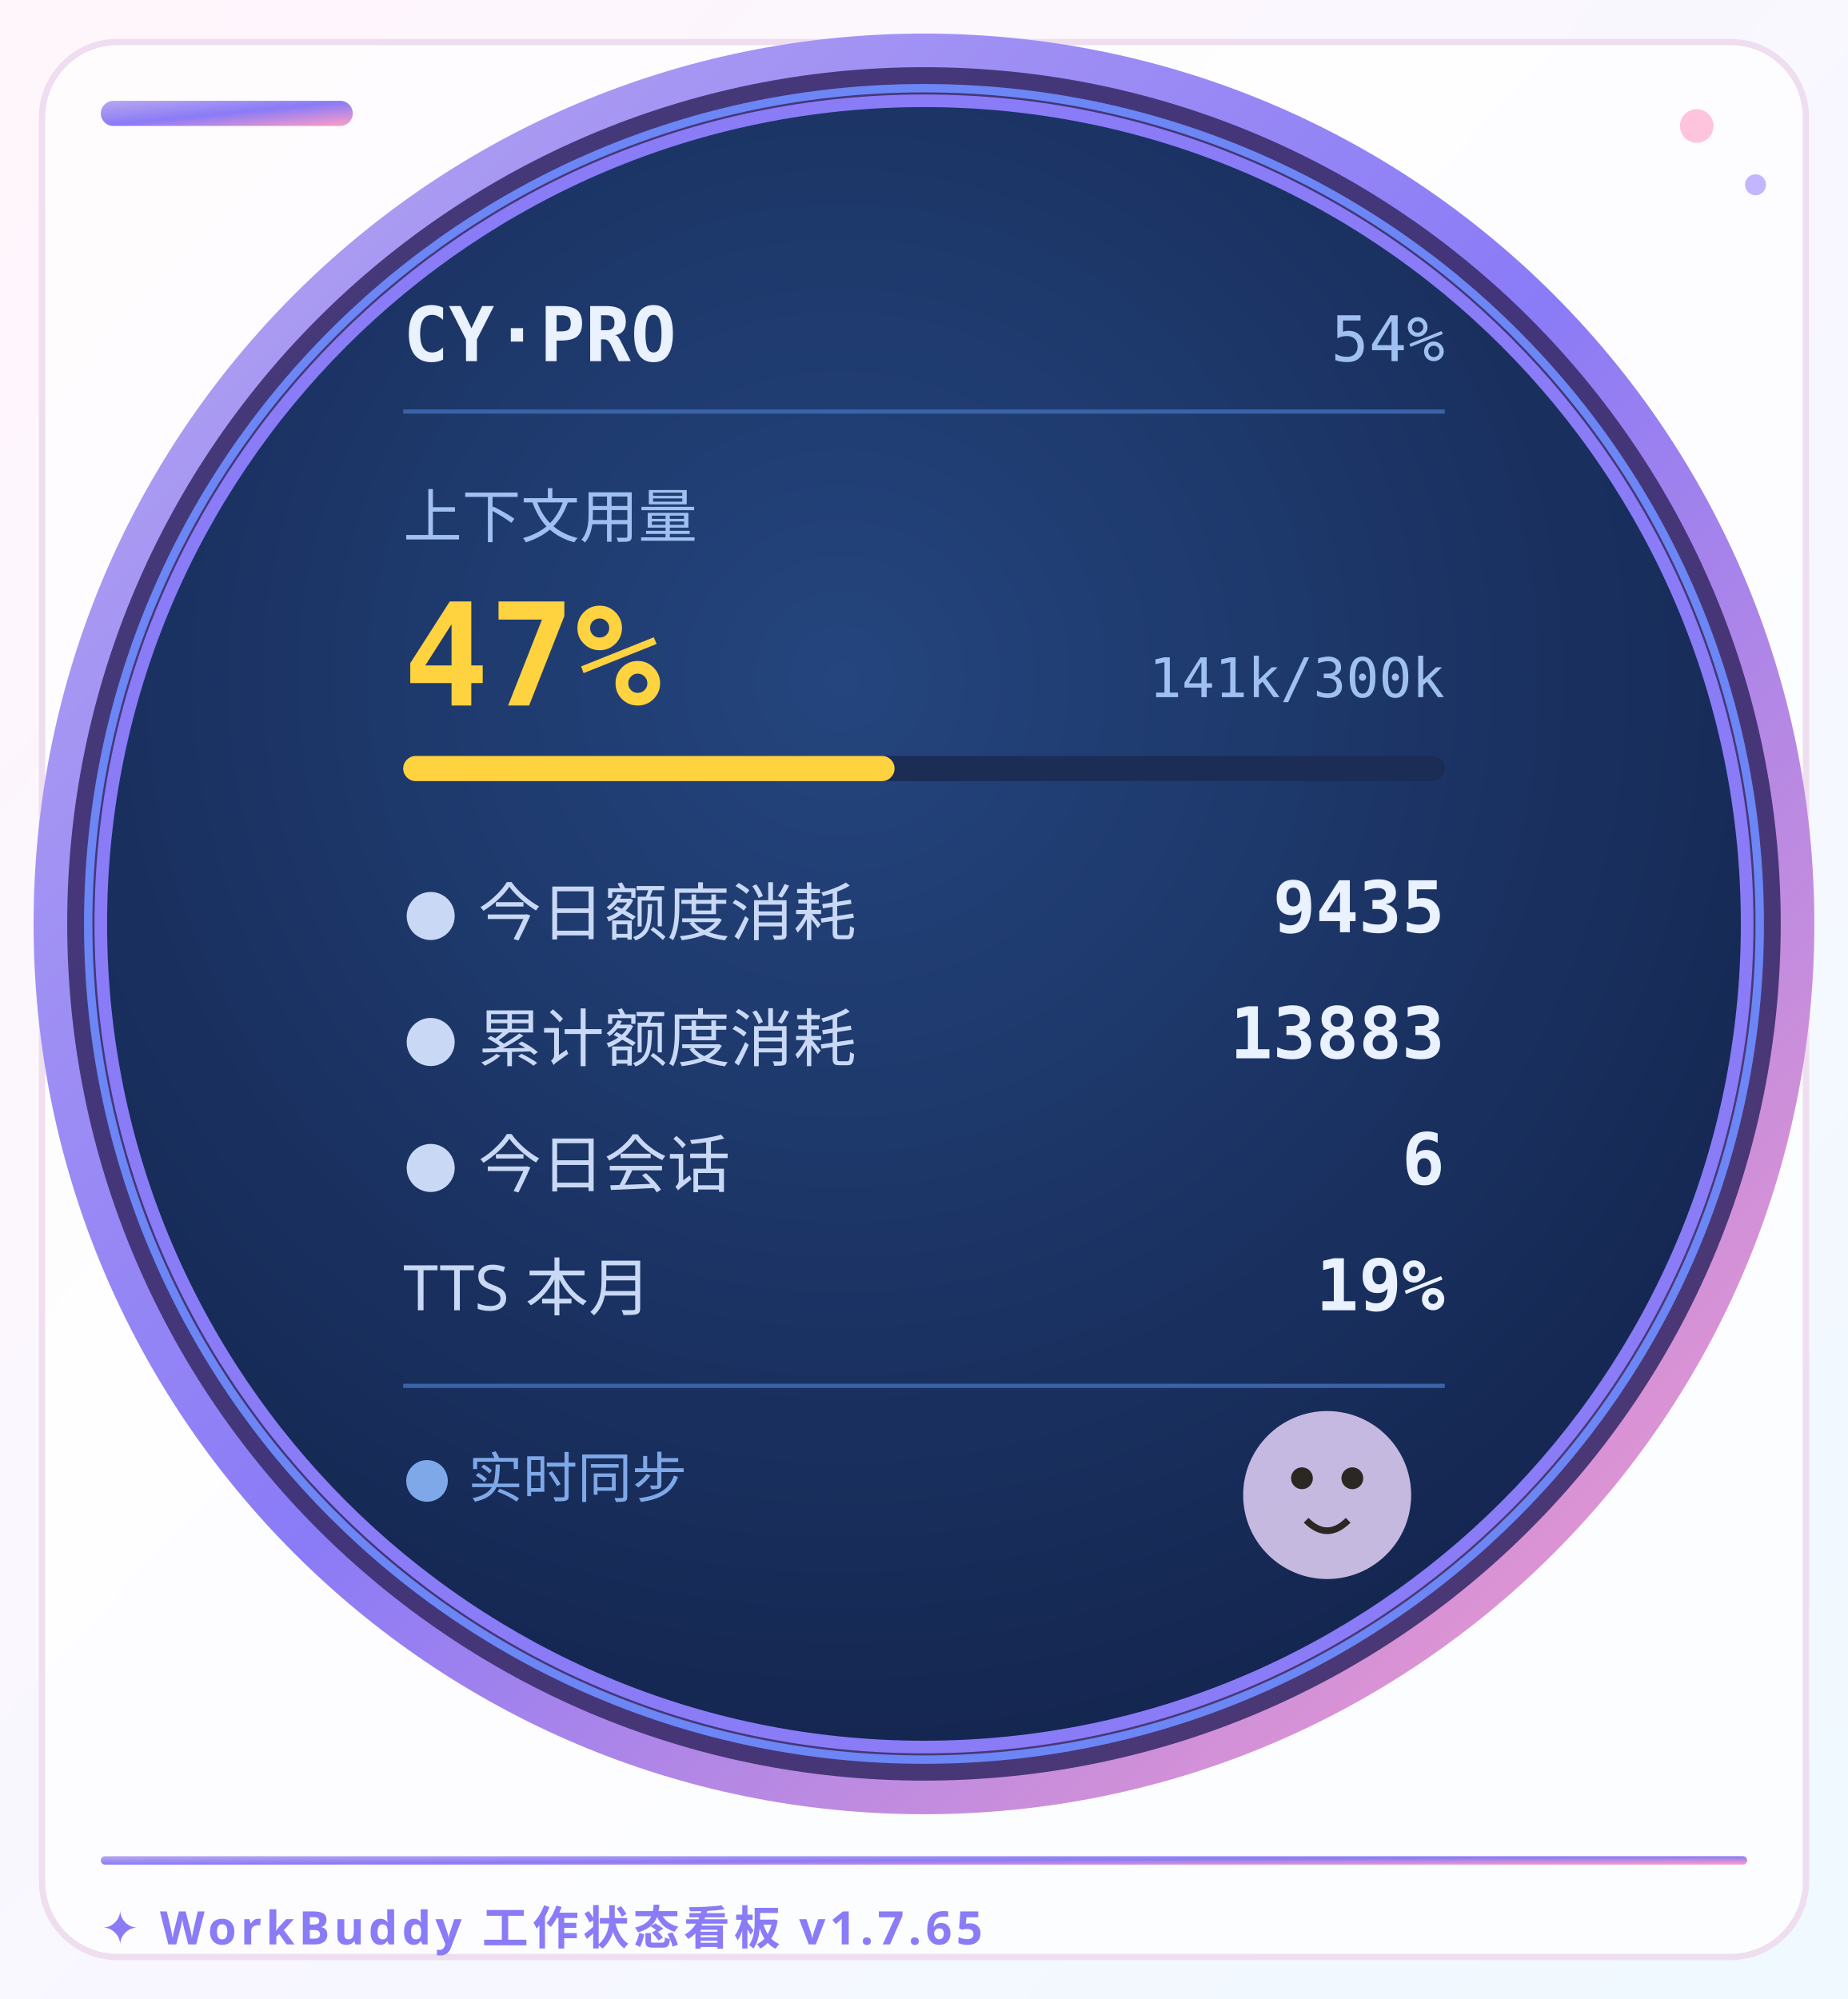
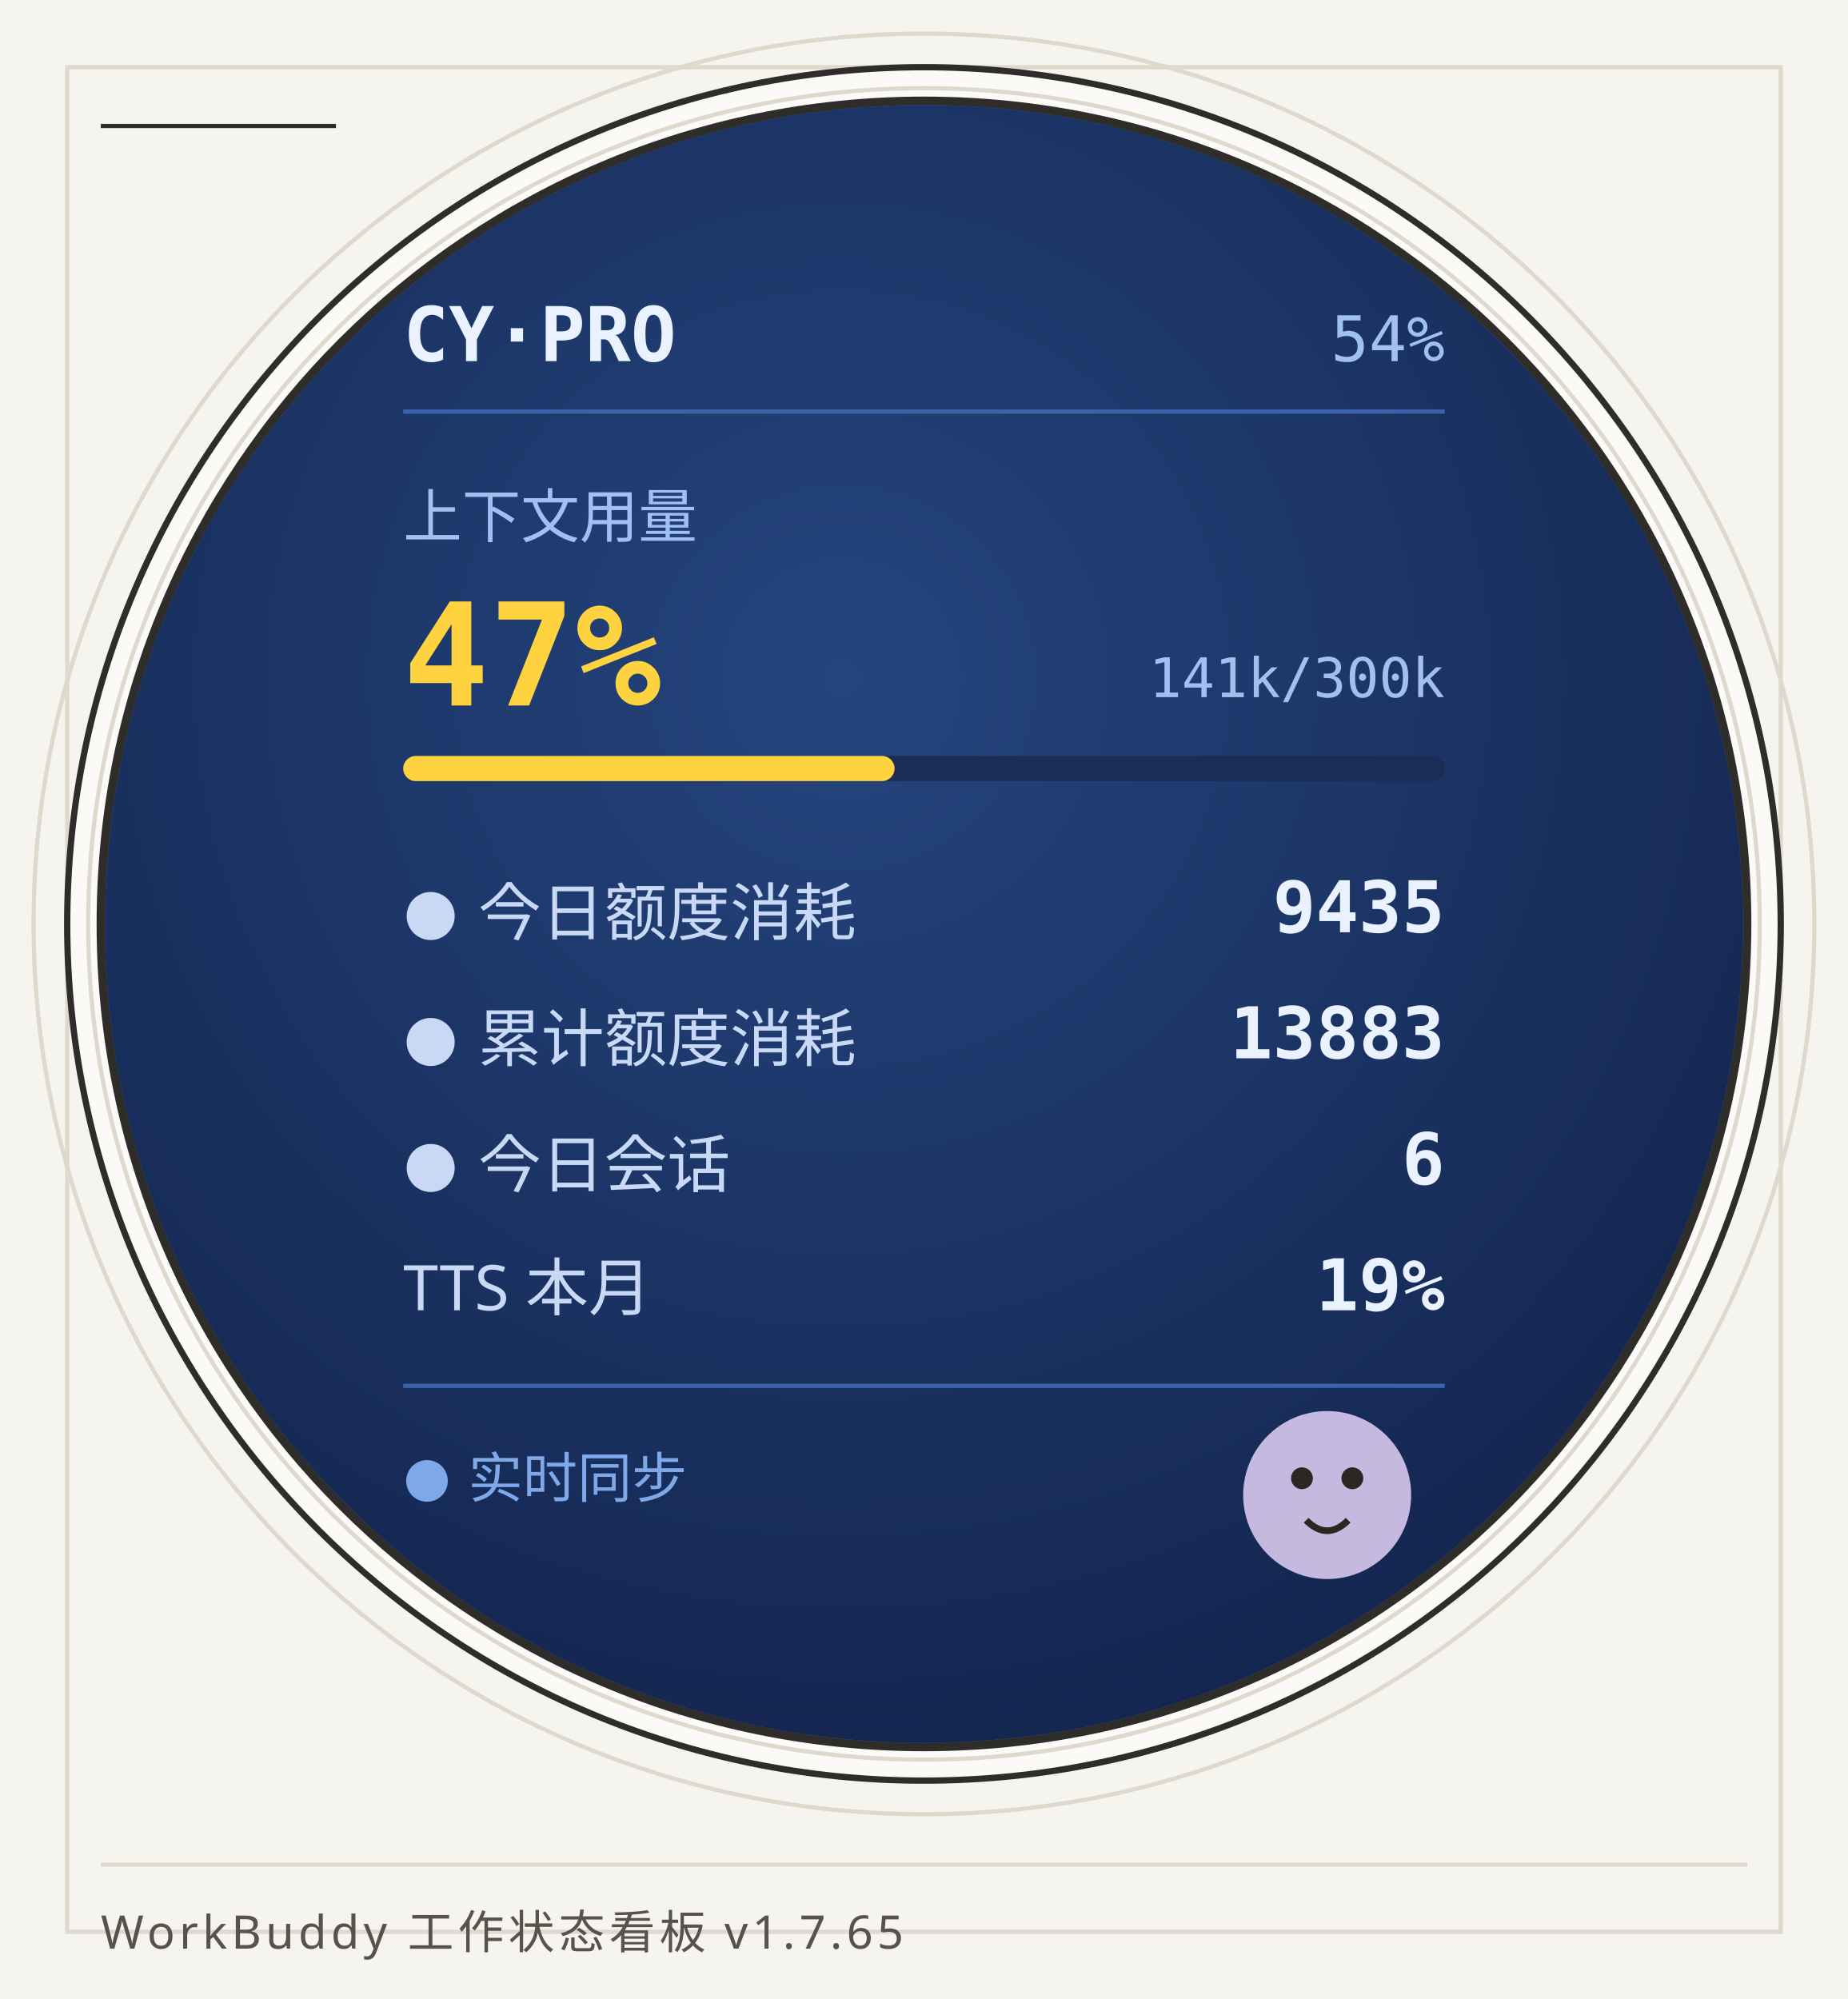
<svg xmlns="http://www.w3.org/2000/svg" viewBox="0 0 440 476" width="440" height="476" role="img" aria-label="WorkBuddy 工作状态看板 v1.7.65">
  <defs>
-     <linearGradient id="cardbg" x1="0" y1="0" x2="1" y2="1">
-       <stop offset="0%" stop-color="#fff6fb" />
-       <stop offset="55%" stop-color="#f8f7ff" />
-       <stop offset="100%" stop-color="#eff9ff" />
-     </linearGradient>
-     <linearGradient id="rim" x1="0" y1="0" x2="1" y2="1">
-       <stop offset="0%" stop-color="#b8a8f0" />
-       <stop offset="50%" stop-color="#8a7bf7" />
-       <stop offset="100%" stop-color="#ff9ec4" />
-     </linearGradient>
    <clipPath id="scr">
      <circle cx="220" cy="220" r="196" />
    </clipPath>
  </defs>
-   <rect width="440" height="476" fill="url(#cardbg)" />
-   <rect x="10" y="10" width="420" height="456" rx="18" fill="#ffffff" fill-opacity=".72" stroke="#eedef0" stroke-width="1.5" />
-   <rect x="24" y="24" width="60" height="6" rx="3" fill="url(#rim)" />
-   <circle cx="404" cy="30" r="4" fill="#ffc4dd" />
-   <circle cx="418" cy="44" r="2.5" fill="#c3b6ff" />
-   <circle cx="220" cy="220" r="212" fill="url(#rim)" />
-   <circle cx="220" cy="220" r="204" fill="#3b2d6b" opacity=".9" />
-   <circle cx="220" cy="220" r="199" fill="none" stroke="#6c86f5" stroke-width="2" />
+   <rect width="440" height="476" fill="#f6f4ee" />
+   <rect x="16" y="16" width="408" height="444" fill="none" stroke="#ded9cd" stroke-width="1" />
+   <line x1="24" y1="30" x2="80" y2="30" stroke="#2f2d29" stroke-width="1" />
+   <circle cx="220" cy="220" r="212" fill="none" stroke="#ded9cd" stroke-width="1" />
+   <circle cx="220" cy="220" r="204" fill="#fbfaf6" stroke="#2f2d29" stroke-width="1.5" />
+   <circle cx="220" cy="220" r="199" fill="none" stroke="#ded9cd" stroke-width="1" />
  <g clip-path="url(#scr)">
    <rect x="0" y="0" width="440" height="440" fill="#0d1830" />
    <defs>
      <radialGradient id="bd" cx="45%" cy="35%" r="75%">
        <stop offset="0" stop-color="#24457e" />
        <stop offset="1" stop-color="#12224a" />
      </radialGradient>
    </defs>
    <circle cx="220" cy="220" r="196" fill="url(#bd)" stroke="#3a63a8" stroke-width="2" />
    <text x="96" y="86" font-family="ui-monospace,Consolas,monospace" font-size="18" font-weight="bold" fill="#eaf1ff">CY·PRO</text>
    <text x="344" y="86" text-anchor="end" font-family="ui-monospace,Consolas,monospace" font-size="15" fill="#9fc0f0">54%</text>
    <line x1="96" y1="98" x2="344" y2="98" stroke="#3a63a8" stroke-width="1" />
    <text x="96" y="128" font-family="'Microsoft YaHei','PingFang SC',sans-serif" font-size="14" fill="#9fc0f0">上下文用量</text>
    <text x="96" y="168" font-family="ui-monospace,Consolas,monospace" font-size="34" font-weight="bold" fill="#ffd23f">47%</text>
    <text x="344" y="166" text-anchor="end" font-family="ui-monospace,Consolas,monospace" font-size="13" fill="#9fc0f0">141k/300k</text>
    <rect x="96" y="180" width="248" height="6" rx="3" fill="#1b2c55" />
    <rect x="96" y="180" width="117" height="6" rx="3" fill="#ffd23f" />
    <text x="96" y="222" font-family="'Microsoft YaHei','PingFang SC',sans-serif" font-size="15" fill="#c9d9f5">● 今日额度消耗</text>
    <text x="344" y="222" text-anchor="end" font-family="ui-monospace,Consolas,monospace" font-size="17" font-weight="bold" fill="#eaf1ff">9435</text>
    <text x="96" y="252" font-family="'Microsoft YaHei','PingFang SC',sans-serif" font-size="15" fill="#c9d9f5">● 累计额度消耗</text>
    <text x="344" y="252" text-anchor="end" font-family="ui-monospace,Consolas,monospace" font-size="17" font-weight="bold" fill="#eaf1ff">13883</text>
    <text x="96" y="282" font-family="'Microsoft YaHei','PingFang SC',sans-serif" font-size="15" fill="#c9d9f5">● 今日会话</text>
    <text x="344" y="282" text-anchor="end" font-family="ui-monospace,Consolas,monospace" font-size="17" font-weight="bold" fill="#eaf1ff">6</text>
    <text x="96" y="312" font-family="'Microsoft YaHei','PingFang SC',sans-serif" font-size="15" fill="#c9d9f5">TTS 本月</text>
    <text x="344" y="312" text-anchor="end" font-family="ui-monospace,Consolas,monospace" font-size="17" font-weight="bold" fill="#eaf1ff">19%</text>
    <line x1="96" y1="330" x2="344" y2="330" stroke="#3a63a8" stroke-width="1" />
    <text x="96" y="356" font-family="'Microsoft YaHei','PingFang SC',sans-serif" font-size="13" fill="#7fa8e8">● 实时同步</text>
    <circle cx="316" cy="356" r="20" fill="#d9c9f0" opacity=".9" />
    <circle cx="310" cy="352" r="2.6" fill="#2b2723" />
    <circle cx="322" cy="352" r="2.6" fill="#2b2723" />
    <path d="M311 362 Q316 367 321 362" stroke="#2b2723" stroke-width="1.6" fill="none" />
  </g>
-   <circle cx="220" cy="220" r="196" fill="none" stroke="#8a7bf7" stroke-width="3" />
-   <rect x="24" y="442" width="392" height="2" rx="1" fill="url(#rim)" />
-   <text x="24" y="463" text-anchor="start" font-family="'Microsoft YaHei','PingFang SC',sans-serif" font-size="11" font-weight="bold" letter-spacing="1" fill="#8a7bf7">✦ WorkBuddy 工作状态看板 v1.7.65</text>
+   <circle cx="220" cy="220" r="196" fill="none" stroke="#2f2d29" stroke-width="2" />
+   <line x1="24" y1="444" x2="416" y2="444" stroke="#ded9cd" stroke-width="1" />
+   <text x="24" y="464" text-anchor="start" font-family="'Microsoft YaHei','PingFang SC',sans-serif" font-size="11" letter-spacing="1" fill="#57534c">WorkBuddy 工作状态看板 v1.7.65</text>
</svg>
